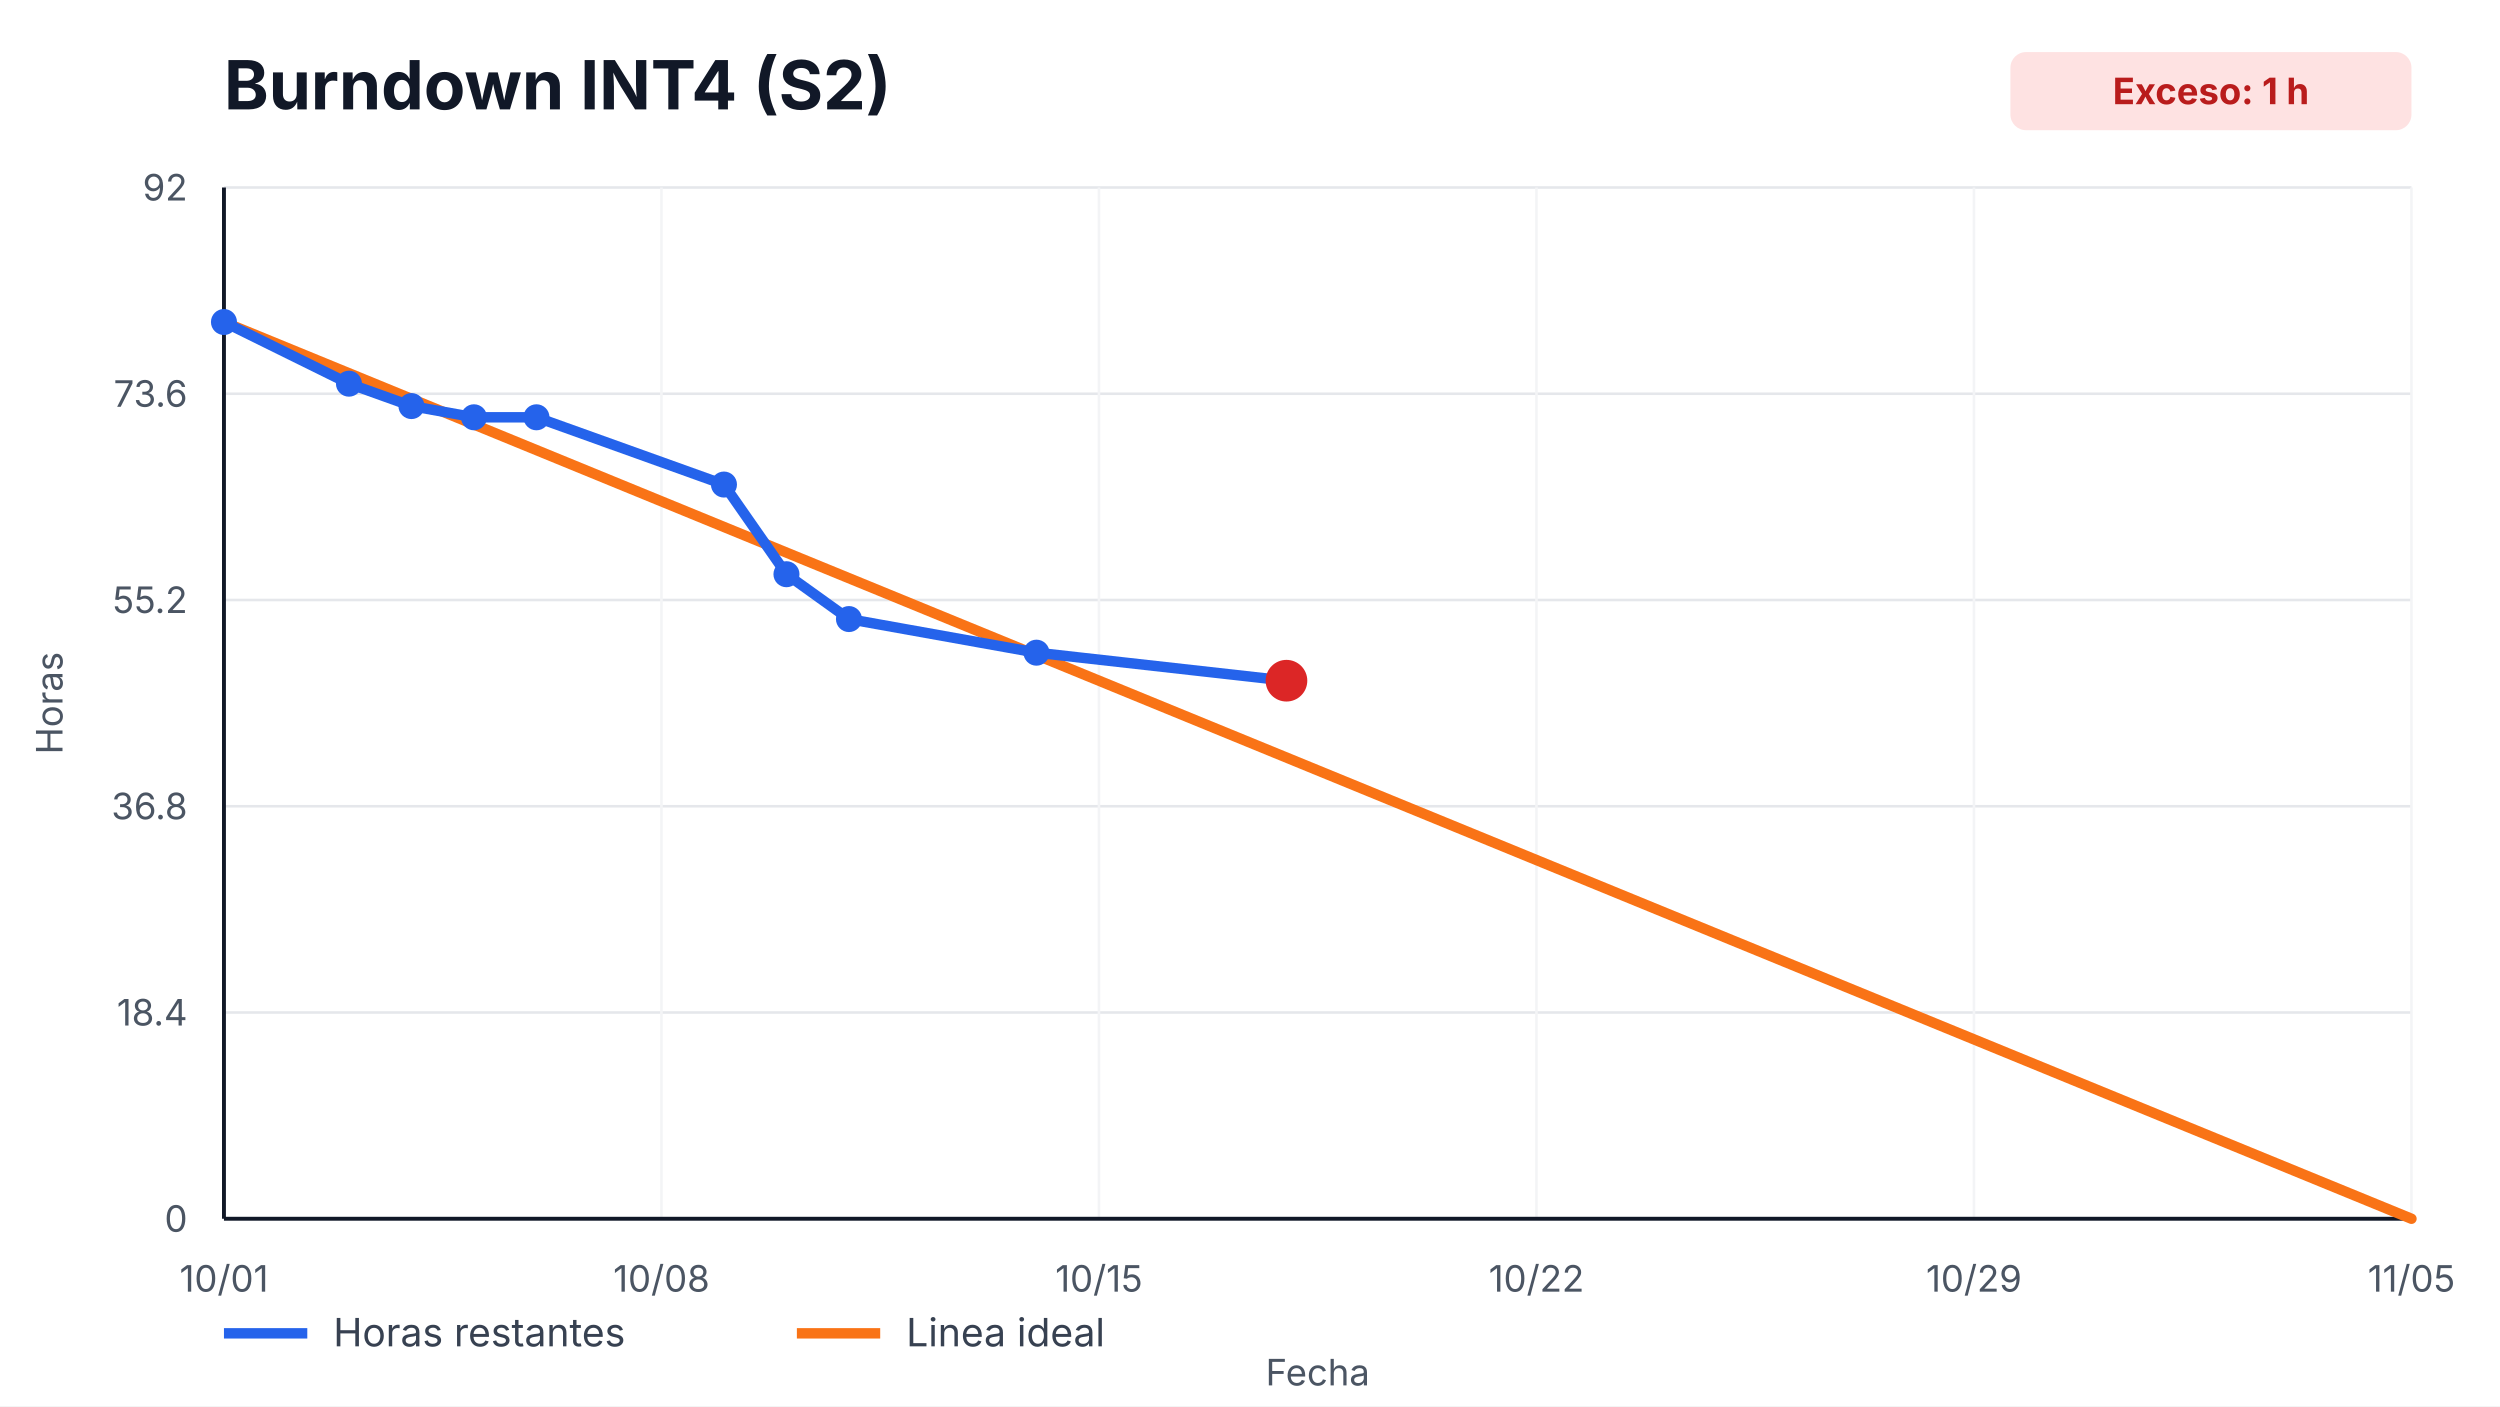
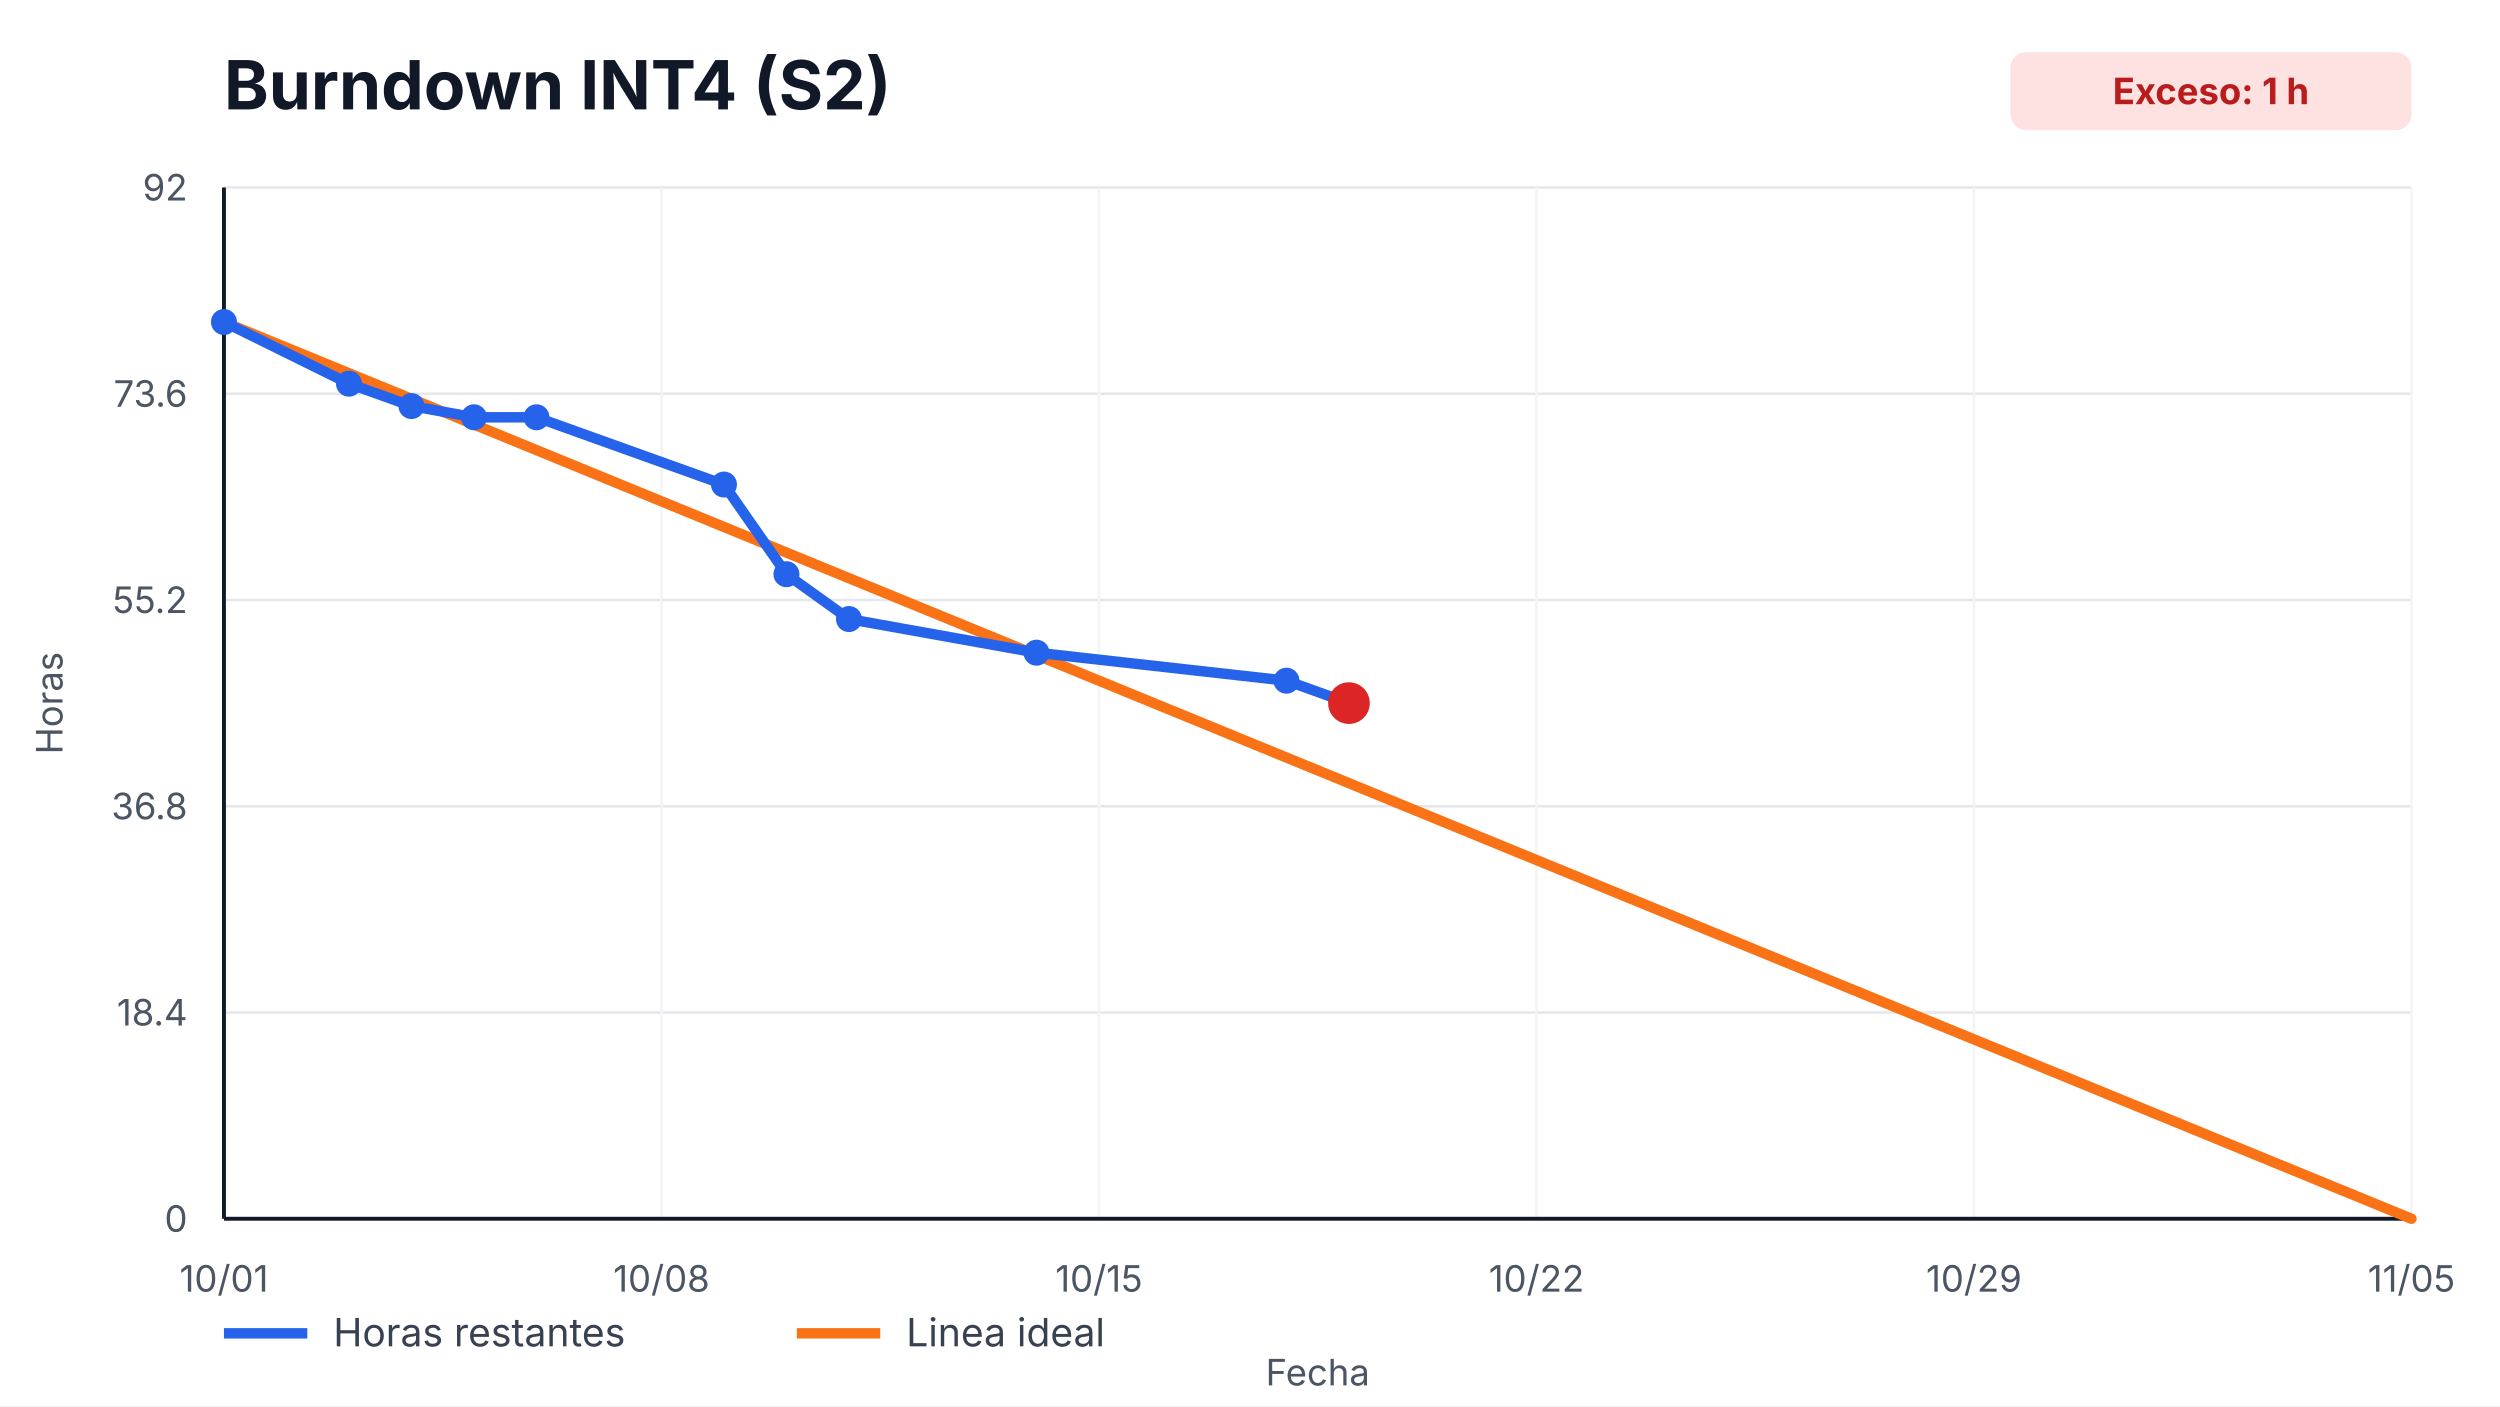
<svg xmlns="http://www.w3.org/2000/svg" width="960" height="540" viewBox="0 0 960 540" role="img" aria-label="Burndown INT4 (S2)">
  <style>
    text { font-family: -apple-system, BlinkMacSystemFont, "Segoe UI", sans-serif; fill: #111827; }
    .title { font-size: 26px; font-weight: 700; }
    .axis { font-size: 14px; fill: #4b5563; }
    .legend { font-size: 15px; fill: #374151; }
    .overrun { font-size: 14px; font-weight: 700; fill: #b91c1c; }
  </style>
  <rect width="100%" height="100%" fill="#ffffff" />
  <text x="86" y="42" class="title">Burndown INT4 (S2)</text>
  <rect x="772" y="20" width="154" height="30" rx="6" fill="#fee2e2" />
  <text x="849" y="40" text-anchor="middle" class="overrun">Exceso: 1 h</text>
  <g>
    <line x1="86" y1="468.00" x2="926" y2="468.00" stroke="#e5e7eb" />
    <line x1="86" y1="388.80" x2="926" y2="388.80" stroke="#e5e7eb" />
    <line x1="86" y1="309.60" x2="926" y2="309.60" stroke="#e5e7eb" />
    <line x1="86" y1="230.40" x2="926" y2="230.40" stroke="#e5e7eb" />
    <line x1="86" y1="151.20" x2="926" y2="151.20" stroke="#e5e7eb" />
    <line x1="86" y1="72.00" x2="926" y2="72.00" stroke="#e5e7eb" />
  </g>
  <g>
    <line x1="86.00" y1="72" x2="86.00" y2="468" stroke="#f3f4f6" />
    <text x="86.00" y="496" text-anchor="middle" class="axis">10/01</text>
    <line x1="254.00" y1="72" x2="254.00" y2="468" stroke="#f3f4f6" />
    <text x="254.00" y="496" text-anchor="middle" class="axis">10/08</text>
    <line x1="422.00" y1="72" x2="422.00" y2="468" stroke="#f3f4f6" />
    <text x="422.00" y="496" text-anchor="middle" class="axis">10/15</text>
    <line x1="590.00" y1="72" x2="590.00" y2="468" stroke="#f3f4f6" />
    <text x="590.00" y="496" text-anchor="middle" class="axis">10/22</text>
    <line x1="758.00" y1="72" x2="758.00" y2="468" stroke="#f3f4f6" />
    <text x="758.00" y="496" text-anchor="middle" class="axis">10/29</text>
    <line x1="926.00" y1="72" x2="926.00" y2="468" stroke="#f3f4f6" />
    <text x="926.00" y="496" text-anchor="middle" class="axis">11/05</text>
  </g>
  <line x1="86" y1="468" x2="926" y2="468" stroke="#111827" stroke-width="1.5" />
  <line x1="86" y1="72" x2="86" y2="468" stroke="#111827" stroke-width="1.5" />
  <g>
    <text x="72" y="473.00" text-anchor="end" class="axis">0</text>
    <text x="72" y="393.80" text-anchor="end" class="axis">18.4</text>
    <text x="72" y="314.60" text-anchor="end" class="axis">36.8</text>
    <text x="72" y="235.40" text-anchor="end" class="axis">55.2</text>
    <text x="72" y="156.20" text-anchor="end" class="axis">73.6</text>
    <text x="72" y="77.00" text-anchor="end" class="axis">92</text>
  </g>
  <polyline points="86.00,123.65 926.00,468.00" fill="none" stroke="#f97316" stroke-width="4" stroke-linecap="round" />
-   <polyline points="86.00,123.65 134.00,147.33 158.00,155.93 182.00,160.24 206.00,160.24 278.00,186.07 302.00,220.50 326.00,237.72 398.00,250.63 494.00,261.39" fill="none" stroke="#2563eb" stroke-width="4" stroke-linecap="round" stroke-linejoin="round" />
+   <polyline points="86.00,123.65 134.00,147.33 158.00,155.93 182.00,160.24 206.00,160.24 278.00,186.07 302.00,220.50 326.00,237.72 398.00,250.63 494.00,261.39 518.00,270.00" fill="none" stroke="#2563eb" stroke-width="4" stroke-linecap="round" stroke-linejoin="round" />
  <g>
    <circle cx="86.00" cy="123.65" r="5" fill="#2563eb" />
    <circle cx="134.00" cy="147.33" r="5" fill="#2563eb" />
    <circle cx="158.00" cy="155.93" r="5" fill="#2563eb" />
    <circle cx="182.00" cy="160.24" r="5" fill="#2563eb" />
    <circle cx="206.00" cy="160.24" r="5" fill="#2563eb" />
    <circle cx="278.00" cy="186.07" r="5" fill="#2563eb" />
    <circle cx="302.00" cy="220.50" r="5" fill="#2563eb" />
    <circle cx="326.00" cy="237.72" r="5" fill="#2563eb" />
    <circle cx="398.00" cy="250.63" r="5" fill="#2563eb" />
    <circle cx="494.00" cy="261.39" r="5" fill="#2563eb" />
+     <circle cx="518.00" cy="270.00" r="5" fill="#2563eb" />
  </g>
-   <circle cx="494.00" cy="261.39" r="8" fill="#dc2626" />
+   <circle cx="518.00" cy="270.00" r="8" fill="#dc2626" />
  <line x1="86" y1="512" x2="118" y2="512" stroke="#2563eb" stroke-width="4" />
  <text x="128" y="517" class="legend">Horas restantes</text>
  <line x1="306" y1="512" x2="338" y2="512" stroke="#f97316" stroke-width="4" />
  <text x="348" y="517" class="legend">Linea ideal</text>
  <text x="506.0" y="532" text-anchor="middle" class="axis">Fecha</text>
  <text x="24" y="270.0" transform="rotate(-90 24,270.0)" text-anchor="middle" class="axis">Horas</text>
</svg>
